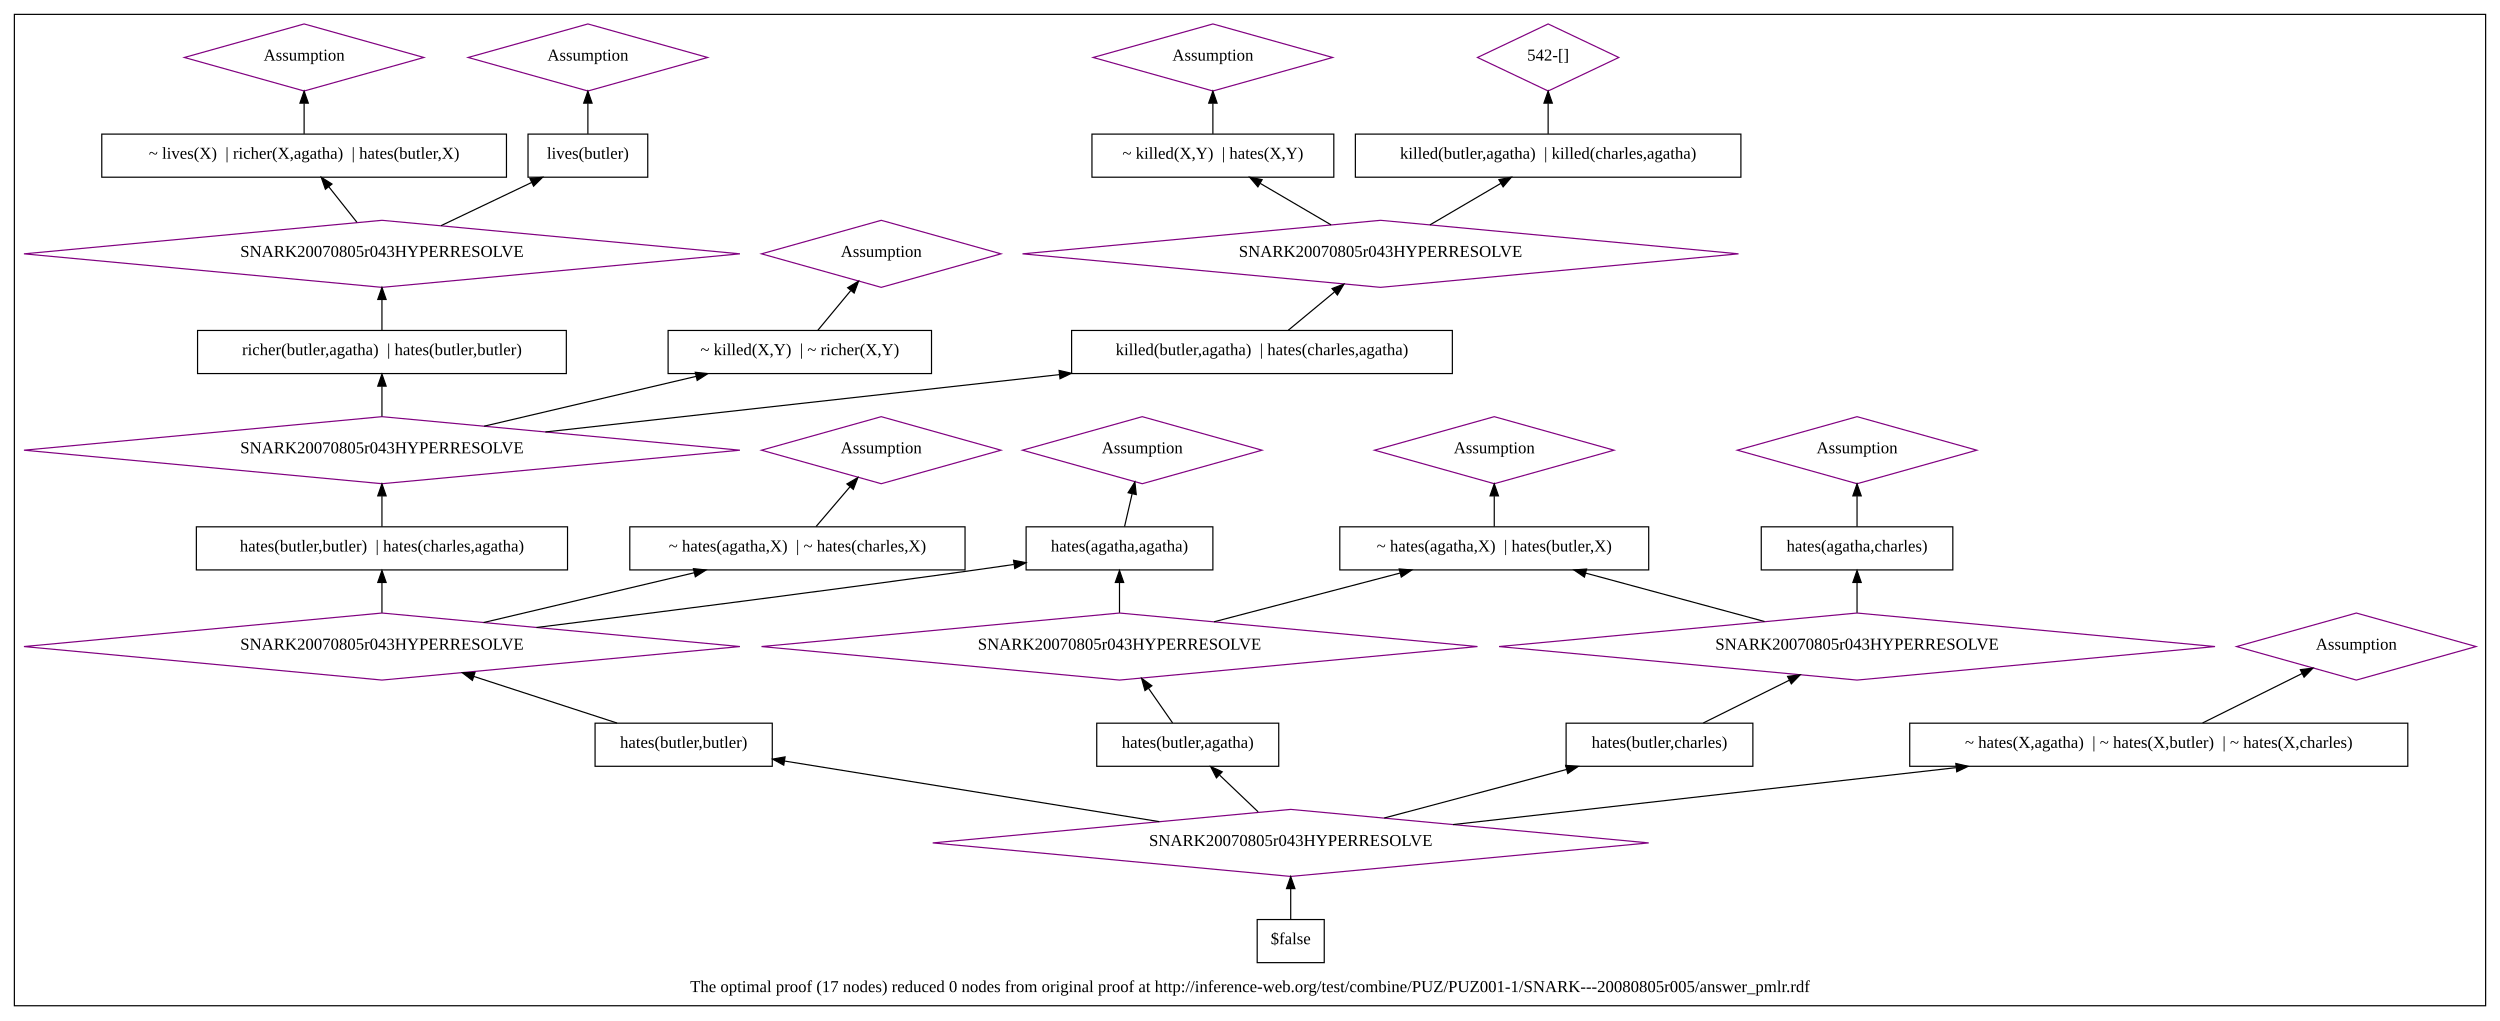
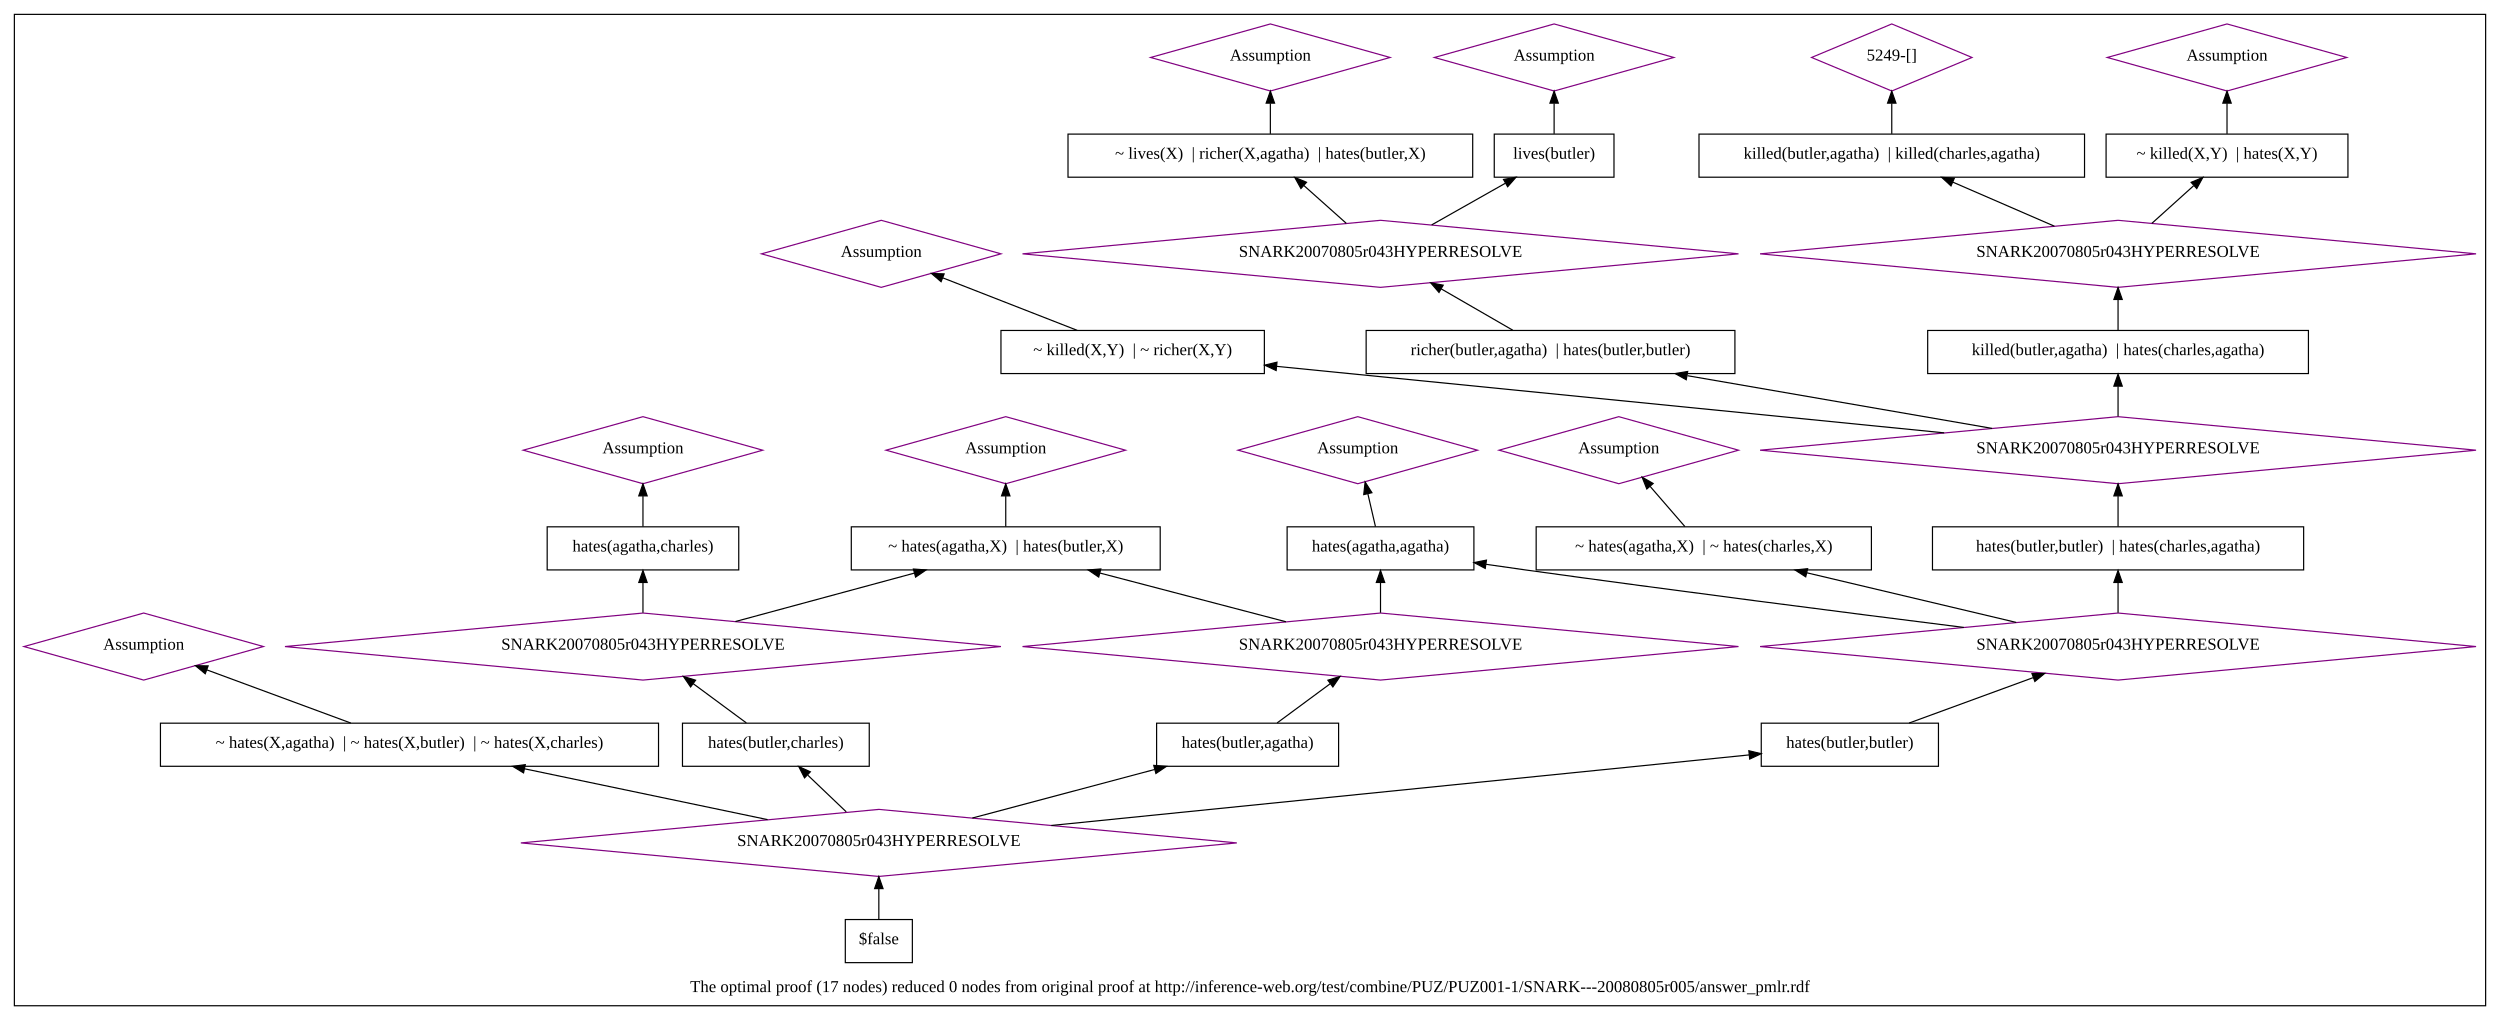
<svg xmlns="http://www.w3.org/2000/svg" xmlns:xlink="http://www.w3.org/1999/xlink" width="2088pt" height="852pt" viewBox="0.00 0.00 2088.00 852.00">
  <g id="graph1" class="graph" transform="scale(1 1) rotate(0) translate(4 848)">
    <polygon fill="white" stroke="white" points="-4,5 -4,-848 2085,-848 2085,5 -4,5" />
    <g id="graph2" class="cluster">
      <polygon fill="none" stroke="black" points="8,-8 8,-836 2072,-836 2072,-8 8,-8" />
      <text text-anchor="middle" x="1040" y="-19.4" font-family="Times New Roman,serif" font-size="14.00">The optimal proof (17 nodes) reduced 0 nodes from original proof at http://inference-web.org/test/combine/PUZ/PUZ001-1/SNARK---20080805r005/answer_pmlr.rdf</text>
    </g>
    <g id="node2" class="node">
-       <a xlink:href="http://inference-web.org/test/combine/PUZ/PUZ001-1/SNARK---20080805r005/answer.owl#_68f668bd:123e9fee222:-59bd" xlink:title="~ killed(X,Y)  | hates(X,Y)">
-         <polygon fill="none" stroke="black" points="1110,-736 908,-736 908,-700 1110,-700 1110,-736" />
-         <text text-anchor="middle" x="1009" y="-715.4" font-family="Times New Roman,serif" font-size="14.00">~ killed(X,Y)  | hates(X,Y)</text>
-       </a>
-     </g>
-     <g id="node28" class="node">
-       <a xlink:href="http://inference-web.org/test/combine/PUZ/PUZ001-1/SNARK---20080805r005/answer.owl#_68f668bd:123e9fee222:-59bb" xlink:title="Assumption">
-         <polygon fill="none" stroke="purple" points="1009,-828 909,-800 1009,-772 1109,-800 1009,-828" />
-         <text text-anchor="middle" x="1009" y="-797.4" font-family="Times New Roman,serif" font-size="14.00">Assumption</text>
-       </a>
-     </g>
-     <g id="edge43" class="edge">
-       <path fill="none" stroke="black" d="M1009,-736.198C1009,-743.727 1009,-752.76 1009,-761.628" />
-       <polygon fill="black" stroke="black" points="1005.5,-761.863 1009,-771.863 1012.5,-761.863 1005.5,-761.863" />
+       <a xlink:href="http://inference-web.org/test/combine/PUZ/PUZ001-1/SNARK---20080805r005/answer.owl#_-b804245:123ea9573d1:-599f" xlink:title="~ hates(X,agatha)  | ~ hates(X,butler)  | ~ hates(X,charles)">
+         <polygon fill="none" stroke="black" points="546,-244 130,-244 130,-208 546,-208 546,-244" />
+         <text text-anchor="middle" x="338" y="-223.4" font-family="Times New Roman,serif" font-size="14.00">~ hates(X,agatha)  | ~ hates(X,butler)  | ~ hates(X,charles)</text>
+       </a>
+     </g>
+     <g id="node31" class="node">
+       <a xlink:href="http://inference-web.org/test/combine/PUZ/PUZ001-1/SNARK---20080805r005/answer.owl#_-b804245:123ea9573d1:-599d" xlink:title="Assumption">
+         <polygon fill="none" stroke="purple" points="116,-336 16,-308 116,-280 216,-308 116,-336" />
+         <text text-anchor="middle" x="116" y="-305.4" font-family="Times New Roman,serif" font-size="14.00">Assumption</text>
+       </a>
+     </g>
+     <g id="edge51" class="edge">
+       <path fill="none" stroke="black" d="M289.006,-244.097C253.373,-257.259 205.188,-275.057 168.719,-288.527" />
+       <polygon fill="black" stroke="black" points="167.408,-285.28 159.24,-292.028 169.833,-291.847 167.408,-285.28" />
    </g>
    <g id="node3" class="node">
-       <a xlink:href="http://inference-web.org/test/combine/PUZ/PUZ001-1/SNARK---20080805r005/answer.owl#_68f668bd:123e9fee222:-59dd" xlink:title="~ hates(agatha,X)  | hates(butler,X)">
-         <polygon fill="none" stroke="black" points="1373,-408 1115,-408 1115,-372 1373,-372 1373,-408" />
-         <text text-anchor="middle" x="1244" y="-387.4" font-family="Times New Roman,serif" font-size="14.00">~ hates(agatha,X)  | hates(butler,X)</text>
-       </a>
-     </g>
-     <g id="node30" class="node">
-       <a xlink:href="http://inference-web.org/test/combine/PUZ/PUZ001-1/SNARK---20080805r005/answer.owl#_68f668bd:123e9fee222:-59db" xlink:title="Assumption">
-         <polygon fill="none" stroke="purple" points="1244,-500 1144,-472 1244,-444 1344,-472 1244,-500" />
-         <text text-anchor="middle" x="1244" y="-469.4" font-family="Times New Roman,serif" font-size="14.00">Assumption</text>
-       </a>
-     </g>
-     <g id="edge47" class="edge">
-       <path fill="none" stroke="black" d="M1244,-408.198C1244,-415.727 1244,-424.76 1244,-433.628" />
-       <polygon fill="black" stroke="black" points="1240.5,-433.863 1244,-443.863 1247.5,-433.863 1240.5,-433.863" />
-     </g>
-     <g id="node4" class="node">
-       <a xlink:href="http://inference-web.org/test/combine/PUZ/PUZ001-1/SNARK---20080805r005/answer.owl#_68f668bd:123e9fee222:-59f3" xlink:title="hates(agatha,agatha)">
-         <polygon fill="none" stroke="black" points="1009,-408 853,-408 853,-372 1009,-372 1009,-408" />
-         <text text-anchor="middle" x="931" y="-387.4" font-family="Times New Roman,serif" font-size="14.00">hates(agatha,agatha)</text>
-       </a>
-     </g>
-     <g id="node32" class="node">
-       <a xlink:href="http://inference-web.org/test/combine/PUZ/PUZ001-1/SNARK---20080805r005/answer.owl#_68f668bd:123e9fee222:-59f1" xlink:title="Assumption">
-         <polygon fill="none" stroke="purple" points="950,-500 850,-472 950,-444 1050,-472 950,-500" />
-         <text text-anchor="middle" x="950" y="-469.4" font-family="Times New Roman,serif" font-size="14.00">Assumption</text>
-       </a>
-     </g>
-     <g id="edge55" class="edge">
-       <path fill="none" stroke="black" d="M935.217,-408.198C937.079,-416.237 939.339,-425.991 941.526,-435.428" />
-       <polygon fill="black" stroke="black" points="938.181,-436.496 943.848,-445.448 945,-434.916 938.181,-436.496" />
-     </g>
-     <g id="node5" class="node">
-       <a xlink:href="http://inference-web.org/test/combine/PUZ/PUZ001-1/SNARK---20080805r005/answer.owl#_68f668bd:123e9fee222:-59ae" xlink:title="~ lives(X)  | richer(X,agatha)  | hates(butler,X)">
-         <polygon fill="none" stroke="black" points="419,-736 81,-736 81,-700 419,-700 419,-736" />
-         <text text-anchor="middle" x="250" y="-715.4" font-family="Times New Roman,serif" font-size="14.00">~ lives(X)  | richer(X,agatha)  | hates(butler,X)</text>
-       </a>
-     </g>
-     <g id="node21" class="node">
-       <a xlink:href="http://inference-web.org/test/combine/PUZ/PUZ001-1/SNARK---20080805r005/answer.owl#_68f668bd:123e9fee222:-59ac" xlink:title="Assumption">
-         <polygon fill="none" stroke="purple" points="250,-828 150,-800 250,-772 350,-800 250,-828" />
-         <text text-anchor="middle" x="250" y="-797.4" font-family="Times New Roman,serif" font-size="14.00">Assumption</text>
-       </a>
-     </g>
-     <g id="edge11" class="edge">
-       <path fill="none" stroke="black" d="M250,-736.198C250,-743.727 250,-752.76 250,-761.628" />
-       <polygon fill="black" stroke="black" points="246.5,-761.863 250,-771.863 253.5,-761.863 246.5,-761.863" />
-     </g>
-     <g id="node6" class="node">
-       <a xlink:href="http://inference-web.org/test/combine/PUZ/PUZ001-1/SNARK---20080805r005/answer.owl#_68f668bd:123e9fee222:-59b8" xlink:title="richer(butler,agatha)  | hates(butler,butler)">
-         <polygon fill="none" stroke="black" points="469,-572 161,-572 161,-536 469,-536 469,-572" />
-         <text text-anchor="middle" x="315" y="-551.4" font-family="Times New Roman,serif" font-size="14.00">richer(butler,agatha)  | hates(butler,butler)</text>
-       </a>
-     </g>
-     <g id="node20" class="node">
-       <a xlink:href="http://inference-web.org/test/combine/PUZ/PUZ001-1/SNARK---20080805r005/answer.owl#_68f668bd:123e9fee222:-59b6" xlink:title="SNARK20070805r043HYPERRESOLVE">
-         <polygon fill="none" stroke="purple" points="315,-664 16,-636 315,-608 614,-636 315,-664" />
-         <text text-anchor="middle" x="315" y="-633.4" font-family="Times New Roman,serif" font-size="14.00">SNARK20070805r043HYPERRESOLVE</text>
-       </a>
-     </g>
-     <g id="edge5" class="edge">
-       <path fill="none" stroke="black" d="M315,-572.198C315,-579.727 315,-588.76 315,-597.628" />
-       <polygon fill="black" stroke="black" points="311.5,-597.863 315,-607.863 318.5,-597.863 311.5,-597.863" />
-     </g>
-     <g id="node7" class="node">
-       <a xlink:href="http://inference-web.org/test/combine/PUZ/PUZ001-1/SNARK---20080805r005/answer.owl#_68f668bd:123e9fee222:-59d8" xlink:title="hates(butler,agatha)">
-         <polygon fill="none" stroke="black" points="1064,-244 912,-244 912,-208 1064,-208 1064,-244" />
-         <text text-anchor="middle" x="988" y="-223.4" font-family="Times New Roman,serif" font-size="14.00">hates(butler,agatha)</text>
-       </a>
-     </g>
-     <g id="node31" class="node">
-       <a xlink:href="http://inference-web.org/test/combine/PUZ/PUZ001-1/SNARK---20080805r005/answer.owl#_68f668bd:123e9fee222:-59d6" xlink:title="SNARK20070805r043HYPERRESOLVE">
-         <polygon fill="none" stroke="purple" points="931,-336 632,-308 931,-280 1230,-308 931,-336" />
-         <text text-anchor="middle" x="931" y="-305.4" font-family="Times New Roman,serif" font-size="14.00">SNARK20070805r043HYPERRESOLVE</text>
-       </a>
-     </g>
-     <g id="edge49" class="edge">
-       <path fill="none" stroke="black" d="M975.35,-244.198C969.405,-252.75 962.112,-263.243 955.169,-273.231" />
-       <polygon fill="black" stroke="black" points="952.291,-271.239 949.457,-281.448 958.039,-275.234 952.291,-271.239" />
-     </g>
-     <g id="node8" class="node">
-       <a xlink:href="http://inference-web.org/test/combine/PUZ/PUZ001-1/SNARK---20080805r005/answer.owl#_68f668bd:123e9fee222:-59a9" xlink:title="~ killed(X,Y)  | ~ richer(X,Y)">
-         <polygon fill="none" stroke="black" points="774,-572 554,-572 554,-536 774,-536 774,-572" />
-         <text text-anchor="middle" x="664" y="-551.4" font-family="Times New Roman,serif" font-size="14.00">~ killed(X,Y)  | ~ richer(X,Y)</text>
+       <a xlink:href="http://inference-web.org/test/combine/PUZ/PUZ001-1/SNARK---20080805r005/answer.owl#_-b804245:123ea9573d1:-59a9" xlink:title="~ killed(X,Y)  | ~ richer(X,Y)">
+         <polygon fill="none" stroke="black" points="1052,-572 832,-572 832,-536 1052,-536 1052,-572" />
+         <text text-anchor="middle" x="942" y="-551.4" font-family="Times New Roman,serif" font-size="14.00">~ killed(X,Y)  | ~ richer(X,Y)</text>
      </a>
    </g>
    <g id="node22" class="node">
-       <a xlink:href="http://inference-web.org/test/combine/PUZ/PUZ001-1/SNARK---20080805r005/answer.owl#_68f668bd:123e9fee222:-59a7" xlink:title="Assumption">
+       <a xlink:href="http://inference-web.org/test/combine/PUZ/PUZ001-1/SNARK---20080805r005/answer.owl#_-b804245:123ea9573d1:-59a7" xlink:title="Assumption">
        <polygon fill="none" stroke="purple" points="732,-664 632,-636 732,-608 832,-636 732,-664" />
        <text text-anchor="middle" x="732" y="-633.4" font-family="Times New Roman,serif" font-size="14.00">Assumption</text>
      </a>
    </g>
-     <g id="edge13" class="edge">
-       <path fill="none" stroke="black" d="M679.091,-572.198C687.152,-581.918 697.291,-594.145 706.531,-605.288" />
-       <polygon fill="black" stroke="black" points="703.981,-607.695 713.058,-613.158 709.369,-603.227 703.981,-607.695" />
+     <g id="edge21" class="edge">
+       <path fill="none" stroke="black" d="M895.655,-572.097C862.422,-585.073 817.648,-602.556 783.333,-615.956" />
+       <polygon fill="black" stroke="black" points="781.992,-612.722 773.95,-619.619 784.538,-619.242 781.992,-612.722" />
+     </g>
+     <g id="node4" class="node">
+       <a xlink:href="http://inference-web.org/test/combine/PUZ/PUZ001-1/SNARK---20080805r005/answer.owl#_-b804245:123ea9573d1:-59d8" xlink:title="hates(butler,agatha)">
+         <polygon fill="none" stroke="black" points="1114,-244 962,-244 962,-208 1114,-208 1114,-244" />
+         <text text-anchor="middle" x="1038" y="-223.4" font-family="Times New Roman,serif" font-size="14.00">hates(butler,agatha)</text>
+       </a>
+     </g>
+     <g id="node21" class="node">
+       <a xlink:href="http://inference-web.org/test/combine/PUZ/PUZ001-1/SNARK---20080805r005/answer.owl#_-b804245:123ea9573d1:-59d6" xlink:title="SNARK20070805r043HYPERRESOLVE">
+         <polygon fill="none" stroke="purple" points="1149,-336 850,-308 1149,-280 1448,-308 1149,-336" />
+         <text text-anchor="middle" x="1149" y="-305.4" font-family="Times New Roman,serif" font-size="14.00">SNARK20070805r043HYPERRESOLVE</text>
+       </a>
+     </g>
+     <g id="edge15" class="edge">
+       <path fill="none" stroke="black" d="M1062.63,-244.198C1075.68,-253.833 1092.05,-265.93 1107.03,-276.993" />
+       <polygon fill="black" stroke="black" points="1105.05,-279.884 1115.17,-283.011 1109.21,-274.254 1105.05,-279.884" />
+     </g>
+     <g id="node5" class="node">
+       <a xlink:href="http://inference-web.org/test/combine/PUZ/PUZ001-1/SNARK---20080805r005/answer.owl#_-b804245:123ea9573d1:-59cd" xlink:title="hates(butler,butler)  | hates(charles,agatha)">
+         <polygon fill="none" stroke="black" points="1920,-408 1610,-408 1610,-372 1920,-372 1920,-408" />
+         <text text-anchor="middle" x="1765" y="-387.4" font-family="Times New Roman,serif" font-size="14.00">hates(butler,butler)  | hates(charles,agatha)</text>
+       </a>
+     </g>
+     <g id="node25" class="node">
+       <a xlink:href="http://inference-web.org/test/combine/PUZ/PUZ001-1/SNARK---20080805r005/answer.owl#_-b804245:123ea9573d1:-59cb" xlink:title="SNARK20070805r043HYPERRESOLVE">
+         <polygon fill="none" stroke="purple" points="1765,-500 1466,-472 1765,-444 2064,-472 1765,-500" />
+         <text text-anchor="middle" x="1765" y="-469.4" font-family="Times New Roman,serif" font-size="14.00">SNARK20070805r043HYPERRESOLVE</text>
+       </a>
+     </g>
+     <g id="edge33" class="edge">
+       <path fill="none" stroke="black" d="M1765,-408.198C1765,-415.727 1765,-424.76 1765,-433.628" />
+       <polygon fill="black" stroke="black" points="1761.5,-433.863 1765,-443.863 1768.5,-433.863 1761.5,-433.863" />
+     </g>
+     <g id="node6" class="node">
+       <a xlink:href="http://inference-web.org/test/combine/PUZ/PUZ001-1/SNARK---20080805r005/answer.owl#_-b804245:123ea9573d1:-59ae" xlink:title="~ lives(X)  | richer(X,agatha)  | hates(butler,X)">
+         <polygon fill="none" stroke="black" points="1226,-736 888,-736 888,-700 1226,-700 1226,-736" />
+         <text text-anchor="middle" x="1057" y="-715.4" font-family="Times New Roman,serif" font-size="14.00">~ lives(X)  | richer(X,agatha)  | hates(butler,X)</text>
+       </a>
+     </g>
+     <g id="node27" class="node">
+       <a xlink:href="http://inference-web.org/test/combine/PUZ/PUZ001-1/SNARK---20080805r005/answer.owl#_-b804245:123ea9573d1:-59ac" xlink:title="Assumption">
+         <polygon fill="none" stroke="purple" points="1057,-828 957,-800 1057,-772 1157,-800 1057,-828" />
+         <text text-anchor="middle" x="1057" y="-797.4" font-family="Times New Roman,serif" font-size="14.00">Assumption</text>
+       </a>
+     </g>
+     <g id="edge43" class="edge">
+       <path fill="none" stroke="black" d="M1057,-736.198C1057,-743.727 1057,-752.76 1057,-761.628" />
+       <polygon fill="black" stroke="black" points="1053.5,-761.863 1057,-771.863 1060.5,-761.863 1053.5,-761.863" />
+     </g>
+     <g id="node7" class="node">
+       <a xlink:href="http://inference-web.org/test/combine/PUZ/PUZ001-1/SNARK---20080805r005/answer.owl#_-b804245:123ea9573d1:-59dd" xlink:title="~ hates(agatha,X)  | hates(butler,X)">
+         <polygon fill="none" stroke="black" points="965,-408 707,-408 707,-372 965,-372 965,-408" />
+         <text text-anchor="middle" x="836" y="-387.4" font-family="Times New Roman,serif" font-size="14.00">~ hates(agatha,X)  | hates(butler,X)</text>
+       </a>
+     </g>
+     <g id="node30" class="node">
+       <a xlink:href="http://inference-web.org/test/combine/PUZ/PUZ001-1/SNARK---20080805r005/answer.owl#_-b804245:123ea9573d1:-59db" xlink:title="Assumption">
+         <polygon fill="none" stroke="purple" points="836,-500 736,-472 836,-444 936,-472 836,-500" />
+         <text text-anchor="middle" x="836" y="-469.4" font-family="Times New Roman,serif" font-size="14.00">Assumption</text>
+       </a>
+     </g>
+     <g id="edge49" class="edge">
+       <path fill="none" stroke="black" d="M836,-408.198C836,-415.727 836,-424.76 836,-433.628" />
+       <polygon fill="black" stroke="black" points="832.5,-433.863 836,-443.863 839.5,-433.863 832.5,-433.863" />
+     </g>
+     <g id="node8" class="node">
+       <a xlink:href="http://inference-web.org/test/combine/PUZ/PUZ001-1/SNARK---20080805r005/answer.owl#_-b804245:123ea9573d1:-59ee" xlink:title="$false">
+         <polygon fill="none" stroke="black" points="758,-80 702,-80 702,-44 758,-44 758,-80" />
+         <text text-anchor="middle" x="730" y="-59.4" font-family="Times New Roman,serif" font-size="14.00">$false</text>
+       </a>
+     </g>
+     <g id="node35" class="node">
+       <a xlink:href="http://inference-web.org/test/combine/PUZ/PUZ001-1/SNARK---20080805r005/answer.owl#_-b804245:123ea9573d1:-59ec" xlink:title="SNARK20070805r043HYPERRESOLVE">
+         <polygon fill="none" stroke="purple" points="730,-172 431,-144 730,-116 1029,-144 730,-172" />
+         <text text-anchor="middle" x="730" y="-141.4" font-family="Times New Roman,serif" font-size="14.00">SNARK20070805r043HYPERRESOLVE</text>
+       </a>
+     </g>
+     <g id="edge63" class="edge">
+       <path fill="none" stroke="black" d="M730,-80.198C730,-87.727 730,-96.76 730,-105.628" />
+       <polygon fill="black" stroke="black" points="726.5,-105.863 730,-115.863 733.5,-105.863 726.5,-105.863" />
    </g>
    <g id="node9" class="node">
-       <a xlink:href="http://inference-web.org/test/combine/PUZ/PUZ001-1/SNARK---20080805r005/answer.owl#_68f668bd:123e9fee222:-59d3" xlink:title="hates(butler,butler)">
-         <polygon fill="none" stroke="black" points="641,-244 493,-244 493,-208 641,-208 641,-244" />
-         <text text-anchor="middle" x="567" y="-223.4" font-family="Times New Roman,serif" font-size="14.00">hates(butler,butler)</text>
-       </a>
-     </g>
-     <g id="node27" class="node">
-       <a xlink:href="http://inference-web.org/test/combine/PUZ/PUZ001-1/SNARK---20080805r005/answer.owl#_68f668bd:123e9fee222:-59d1" xlink:title="SNARK20070805r043HYPERRESOLVE">
-         <polygon fill="none" stroke="purple" points="315,-336 16,-308 315,-280 614,-308 315,-336" />
-         <text text-anchor="middle" x="315" y="-305.4" font-family="Times New Roman,serif" font-size="14.00">SNARK20070805r043HYPERRESOLVE</text>
-       </a>
-     </g>
-     <g id="edge35" class="edge">
-       <path fill="none" stroke="black" d="M511.386,-244.097C476.243,-255.532 430.346,-270.467 391.76,-283.023" />
-       <polygon fill="black" stroke="black" points="390.545,-279.737 382.118,-286.16 392.711,-286.394 390.545,-279.737" />
+       <a xlink:href="http://inference-web.org/test/combine/PUZ/PUZ001-1/SNARK---20080805r005/answer.owl#_-b804245:123ea9573d1:-59e2" xlink:title="hates(agatha,charles)">
+         <polygon fill="none" stroke="black" points="613,-408 453,-408 453,-372 613,-372 613,-408" />
+         <text text-anchor="middle" x="533" y="-387.4" font-family="Times New Roman,serif" font-size="14.00">hates(agatha,charles)</text>
+       </a>
+     </g>
+     <g id="node28" class="node">
+       <a xlink:href="http://inference-web.org/test/combine/PUZ/PUZ001-1/SNARK---20080805r005/answer.owl#_-b804245:123ea9573d1:-59e0" xlink:title="Assumption">
+         <polygon fill="none" stroke="purple" points="533,-500 433,-472 533,-444 633,-472 533,-500" />
+         <text text-anchor="middle" x="533" y="-469.4" font-family="Times New Roman,serif" font-size="14.00">Assumption</text>
+       </a>
+     </g>
+     <g id="edge45" class="edge">
+       <path fill="none" stroke="black" d="M533,-408.198C533,-415.727 533,-424.76 533,-433.628" />
+       <polygon fill="black" stroke="black" points="529.5,-433.863 533,-443.863 536.5,-433.863 529.5,-433.863" />
    </g>
    <g id="node10" class="node">
-       <a xlink:href="http://inference-web.org/test/combine/PUZ/PUZ001-1/SNARK---20080805r005/answer.owl#_68f668bd:123e9fee222:-59e2" xlink:title="hates(agatha,charles)">
-         <polygon fill="none" stroke="black" points="1627,-408 1467,-408 1467,-372 1627,-372 1627,-408" />
-         <text text-anchor="middle" x="1547" y="-387.4" font-family="Times New Roman,serif" font-size="14.00">hates(agatha,charles)</text>
-       </a>
-     </g>
-     <g id="node25" class="node">
-       <a xlink:href="http://inference-web.org/test/combine/PUZ/PUZ001-1/SNARK---20080805r005/answer.owl#_68f668bd:123e9fee222:-59e0" xlink:title="Assumption">
-         <polygon fill="none" stroke="purple" points="1547,-500 1447,-472 1547,-444 1647,-472 1547,-500" />
-         <text text-anchor="middle" x="1547" y="-469.4" font-family="Times New Roman,serif" font-size="14.00">Assumption</text>
-       </a>
-     </g>
-     <g id="edge27" class="edge">
-       <path fill="none" stroke="black" d="M1547,-408.198C1547,-415.727 1547,-424.76 1547,-433.628" />
-       <polygon fill="black" stroke="black" points="1543.5,-433.863 1547,-443.863 1550.5,-433.863 1543.5,-433.863" />
-     </g>
-     <g id="node11" class="node">
-       <a xlink:href="http://inference-web.org/test/combine/PUZ/PUZ001-1/SNARK---20080805r005/answer.owl#_68f668bd:123e9fee222:-59ee" xlink:title="$false">
-         <polygon fill="none" stroke="black" points="1102,-80 1046,-80 1046,-44 1102,-44 1102,-80" />
-         <text text-anchor="middle" x="1074" y="-59.4" font-family="Times New Roman,serif" font-size="14.00">$false</text>
-       </a>
-     </g>
-     <g id="node24" class="node">
-       <a xlink:href="http://inference-web.org/test/combine/PUZ/PUZ001-1/SNARK---20080805r005/answer.owl#_68f668bd:123e9fee222:-59ec" xlink:title="SNARK20070805r043HYPERRESOLVE">
-         <polygon fill="none" stroke="purple" points="1074,-172 775,-144 1074,-116 1373,-144 1074,-172" />
-         <text text-anchor="middle" x="1074" y="-141.4" font-family="Times New Roman,serif" font-size="14.00">SNARK20070805r043HYPERRESOLVE</text>
-       </a>
-     </g>
-     <g id="edge17" class="edge">
-       <path fill="none" stroke="black" d="M1074,-80.198C1074,-87.727 1074,-96.76 1074,-105.628" />
-       <polygon fill="black" stroke="black" points="1070.5,-105.863 1074,-115.863 1077.5,-105.863 1070.5,-105.863" />
-     </g>
-     <g id="node12" class="node">
-       <a xlink:href="http://inference-web.org/test/combine/PUZ/PUZ001-1/SNARK---20080805r005/answer.owl#_68f668bd:123e9fee222:-59e7" xlink:title="hates(butler,charles)">
-         <polygon fill="none" stroke="black" points="1460,-244 1304,-244 1304,-208 1460,-208 1460,-244" />
-         <text text-anchor="middle" x="1382" y="-223.4" font-family="Times New Roman,serif" font-size="14.00">hates(butler,charles)</text>
-       </a>
-     </g>
-     <g id="node35" class="node">
-       <a xlink:href="http://inference-web.org/test/combine/PUZ/PUZ001-1/SNARK---20080805r005/answer.owl#_68f668bd:123e9fee222:-59e5" xlink:title="SNARK20070805r043HYPERRESOLVE">
-         <polygon fill="none" stroke="purple" points="1547,-336 1248,-308 1547,-280 1846,-308 1547,-336" />
-         <text text-anchor="middle" x="1547" y="-305.4" font-family="Times New Roman,serif" font-size="14.00">SNARK20070805r043HYPERRESOLVE</text>
-       </a>
-     </g>
-     <g id="edge67" class="edge">
-       <path fill="none" stroke="black" d="M1418.62,-244.198C1439.66,-254.654 1466.53,-268.009 1490.25,-279.797" />
-       <polygon fill="black" stroke="black" points="1488.99,-283.081 1499.51,-284.397 1492.11,-276.813 1488.99,-283.081" />
-     </g>
-     <g id="node13" class="node">
-       <a xlink:href="http://inference-web.org/test/combine/PUZ/PUZ001-1/SNARK---20080805r005/answer.owl#_68f668bd:123e9fee222:-599f" xlink:title="~ hates(X,agatha)  | ~ hates(X,butler)  | ~ hates(X,charles)">
-         <polygon fill="none" stroke="black" points="2007,-244 1591,-244 1591,-208 2007,-208 2007,-244" />
-         <text text-anchor="middle" x="1799" y="-223.4" font-family="Times New Roman,serif" font-size="14.00">~ hates(X,agatha)  | ~ hates(X,butler)  | ~ hates(X,charles)</text>
-       </a>
-     </g>
-     <g id="node19" class="node">
-       <a xlink:href="http://inference-web.org/test/combine/PUZ/PUZ001-1/SNARK---20080805r005/answer.owl#_68f668bd:123e9fee222:-599d" xlink:title="Assumption">
-         <polygon fill="none" stroke="purple" points="1964,-336 1864,-308 1964,-280 2064,-308 1964,-336" />
-         <text text-anchor="middle" x="1964" y="-305.4" font-family="Times New Roman,serif" font-size="14.00">Assumption</text>
-       </a>
-     </g>
-     <g id="edge3" class="edge">
-       <path fill="none" stroke="black" d="M1835.62,-244.198C1860.16,-256.396 1892.65,-272.542 1918.8,-285.539" />
-       <polygon fill="black" stroke="black" points="1917.25,-288.677 1927.77,-289.994 1920.37,-282.409 1917.25,-288.677" />
-     </g>
-     <g id="node14" class="node">
-       <a xlink:href="http://inference-web.org/test/combine/PUZ/PUZ001-1/SNARK---20080805r005/answer.owl#_68f668bd:123e9fee222:-59c7" xlink:title="killed(butler,agatha)  | hates(charles,agatha)">
-         <polygon fill="none" stroke="black" points="1209,-572 891,-572 891,-536 1209,-536 1209,-572" />
-         <text text-anchor="middle" x="1050" y="-551.4" font-family="Times New Roman,serif" font-size="14.00">killed(butler,agatha)  | hates(charles,agatha)</text>
-       </a>
-     </g>
-     <g id="node26" class="node">
-       <a xlink:href="http://inference-web.org/test/combine/PUZ/PUZ001-1/SNARK---20080805r005/answer.owl#_68f668bd:123e9fee222:-59c5" xlink:title="SNARK20070805r043HYPERRESOLVE">
+       <a xlink:href="http://inference-web.org/test/combine/PUZ/PUZ001-1/SNARK---20080805r005/answer.owl#_-b804245:123ea9573d1:-59b8" xlink:title="richer(butler,agatha)  | hates(butler,butler)">
+         <polygon fill="none" stroke="black" points="1445,-572 1137,-572 1137,-536 1445,-536 1445,-572" />
+         <text text-anchor="middle" x="1291" y="-551.4" font-family="Times New Roman,serif" font-size="14.00">richer(butler,agatha)  | hates(butler,butler)</text>
+       </a>
+     </g>
+     <g id="node20" class="node">
+       <a xlink:href="http://inference-web.org/test/combine/PUZ/PUZ001-1/SNARK---20080805r005/answer.owl#_-b804245:123ea9573d1:-59b6" xlink:title="SNARK20070805r043HYPERRESOLVE">
        <polygon fill="none" stroke="purple" points="1149,-664 850,-636 1149,-608 1448,-636 1149,-664" />
        <text text-anchor="middle" x="1149" y="-633.4" font-family="Times New Roman,serif" font-size="14.00">SNARK20070805r043HYPERRESOLVE</text>
      </a>
    </g>
+     <g id="edge9" class="edge">
+       <path fill="none" stroke="black" d="M1259.49,-572.198C1241.91,-582.35 1219.59,-595.237 1199.62,-606.767" />
+       <polygon fill="black" stroke="black" points="1197.85,-603.752 1190.94,-611.784 1201.35,-609.814 1197.85,-603.752" />
+     </g>
+     <g id="node11" class="node">
+       <a xlink:href="http://inference-web.org/test/combine/PUZ/PUZ001-1/SNARK---20080805r005/answer.owl#_-b804245:123ea9573d1:-59c2" xlink:title="killed(butler,agatha)  | killed(charles,agatha)">
+         <polygon fill="none" stroke="black" points="1737,-736 1415,-736 1415,-700 1737,-700 1737,-736" />
+         <text text-anchor="middle" x="1576" y="-715.4" font-family="Times New Roman,serif" font-size="14.00">killed(butler,agatha)  | killed(charles,agatha)</text>
+       </a>
+     </g>
+     <g id="node24" class="node">
+       <a xlink:href="http://inference-web.org/test/combine/PUZ/PUZ001-1/SNARK---20080805r005/answer.owl#_-b804245:123ea9573d1:-59c0" xlink:title="5249-[]">
+         <polygon fill="none" stroke="purple" points="1576,-828 1509,-800 1576,-772 1643,-800 1576,-828" />
+         <text text-anchor="middle" x="1576" y="-797.4" font-family="Times New Roman,serif" font-size="14.00">5249-[]</text>
+       </a>
+     </g>
+     <g id="edge31" class="edge">
+       <path fill="none" stroke="black" d="M1576,-736.198C1576,-743.727 1576,-752.76 1576,-761.628" />
+       <polygon fill="black" stroke="black" points="1572.5,-761.863 1576,-771.863 1579.5,-761.863 1572.5,-761.863" />
+     </g>
+     <g id="node12" class="node">
+       <a xlink:href="http://inference-web.org/test/combine/PUZ/PUZ001-1/SNARK---20080805r005/answer.owl#_-b804245:123ea9573d1:-59b3" xlink:title="lives(butler)">
+         <polygon fill="none" stroke="black" points="1344,-736 1244,-736 1244,-700 1344,-700 1344,-736" />
+         <text text-anchor="middle" x="1294" y="-715.4" font-family="Times New Roman,serif" font-size="14.00">lives(butler)</text>
+       </a>
+     </g>
+     <g id="node29" class="node">
+       <a xlink:href="http://inference-web.org/test/combine/PUZ/PUZ001-1/SNARK---20080805r005/answer.owl#_-b804245:123ea9573d1:-59b1" xlink:title="Assumption">
+         <polygon fill="none" stroke="purple" points="1294,-828 1194,-800 1294,-772 1394,-800 1294,-828" />
+         <text text-anchor="middle" x="1294" y="-797.4" font-family="Times New Roman,serif" font-size="14.00">Assumption</text>
+       </a>
+     </g>
+     <g id="edge47" class="edge">
+       <path fill="none" stroke="black" d="M1294,-736.198C1294,-743.727 1294,-752.76 1294,-761.628" />
+       <polygon fill="black" stroke="black" points="1290.5,-761.863 1294,-771.863 1297.5,-761.863 1290.5,-761.863" />
+     </g>
+     <g id="node13" class="node">
+       <a xlink:href="http://inference-web.org/test/combine/PUZ/PUZ001-1/SNARK---20080805r005/answer.owl#_-b804245:123ea9573d1:-59e7" xlink:title="hates(butler,charles)">
+         <polygon fill="none" stroke="black" points="722,-244 566,-244 566,-208 722,-208 722,-244" />
+         <text text-anchor="middle" x="644" y="-223.4" font-family="Times New Roman,serif" font-size="14.00">hates(butler,charles)</text>
+       </a>
+     </g>
+     <g id="node19" class="node">
+       <a xlink:href="http://inference-web.org/test/combine/PUZ/PUZ001-1/SNARK---20080805r005/answer.owl#_-b804245:123ea9573d1:-59e5" xlink:title="SNARK20070805r043HYPERRESOLVE">
+         <polygon fill="none" stroke="purple" points="533,-336 234,-308 533,-280 832,-308 533,-336" />
+         <text text-anchor="middle" x="533" y="-305.4" font-family="Times New Roman,serif" font-size="14.00">SNARK20070805r043HYPERRESOLVE</text>
+       </a>
+     </g>
+     <g id="edge3" class="edge">
+       <path fill="none" stroke="black" d="M619.366,-244.198C606.324,-253.833 589.949,-265.93 574.973,-276.993" />
+       <polygon fill="black" stroke="black" points="572.79,-274.254 566.827,-283.011 576.949,-279.884 572.79,-274.254" />
+     </g>
+     <g id="node14" class="node">
+       <a xlink:href="http://inference-web.org/test/combine/PUZ/PUZ001-1/SNARK---20080805r005/answer.owl#_-b804245:123ea9573d1:-59a4" xlink:title="~ hates(agatha,X)  | ~ hates(charles,X)">
+         <polygon fill="none" stroke="black" points="1559,-408 1279,-408 1279,-372 1559,-372 1559,-408" />
+         <text text-anchor="middle" x="1419" y="-387.4" font-family="Times New Roman,serif" font-size="14.00">~ hates(agatha,X)  | ~ hates(charles,X)</text>
+       </a>
+     </g>
+     <g id="node33" class="node">
+       <a xlink:href="http://inference-web.org/test/combine/PUZ/PUZ001-1/SNARK---20080805r005/answer.owl#_-b804245:123ea9573d1:-59a2" xlink:title="Assumption">
+         <polygon fill="none" stroke="purple" points="1348,-500 1248,-472 1348,-444 1448,-472 1348,-500" />
+         <text text-anchor="middle" x="1348" y="-469.4" font-family="Times New Roman,serif" font-size="14.00">Assumption</text>
+       </a>
+     </g>
+     <g id="edge55" class="edge">
+       <path fill="none" stroke="black" d="M1403.24,-408.198C1394.68,-418.089 1383.87,-430.576 1374.08,-441.875" />
+       <polygon fill="black" stroke="black" points="1371.42,-439.61 1367.52,-449.461 1376.71,-444.192 1371.42,-439.61" />
+     </g>
+     <g id="node15" class="node">
+       <a xlink:href="http://inference-web.org/test/combine/PUZ/PUZ001-1/SNARK---20080805r005/answer.owl#_-b804245:123ea9573d1:-59bd" xlink:title="~ killed(X,Y)  | hates(X,Y)">
+         <polygon fill="none" stroke="black" points="1957,-736 1755,-736 1755,-700 1957,-700 1957,-736" />
+         <text text-anchor="middle" x="1856" y="-715.4" font-family="Times New Roman,serif" font-size="14.00">~ killed(X,Y)  | hates(X,Y)</text>
+       </a>
+     </g>
+     <g id="node32" class="node">
+       <a xlink:href="http://inference-web.org/test/combine/PUZ/PUZ001-1/SNARK---20080805r005/answer.owl#_-b804245:123ea9573d1:-59bb" xlink:title="Assumption">
+         <polygon fill="none" stroke="purple" points="1856,-828 1756,-800 1856,-772 1956,-800 1856,-828" />
+         <text text-anchor="middle" x="1856" y="-797.4" font-family="Times New Roman,serif" font-size="14.00">Assumption</text>
+       </a>
+     </g>
+     <g id="edge53" class="edge">
+       <path fill="none" stroke="black" d="M1856,-736.198C1856,-743.727 1856,-752.76 1856,-761.628" />
+       <polygon fill="black" stroke="black" points="1852.5,-761.863 1856,-771.863 1859.5,-761.863 1852.5,-761.863" />
+     </g>
+     <g id="node16" class="node">
+       <a xlink:href="http://inference-web.org/test/combine/PUZ/PUZ001-1/SNARK---20080805r005/answer.owl#_-b804245:123ea9573d1:-59f3" xlink:title="hates(agatha,agatha)">
+         <polygon fill="none" stroke="black" points="1227,-408 1071,-408 1071,-372 1227,-372 1227,-408" />
+         <text text-anchor="middle" x="1149" y="-387.4" font-family="Times New Roman,serif" font-size="14.00">hates(agatha,agatha)</text>
+       </a>
+     </g>
+     <g id="node26" class="node">
+       <a xlink:href="http://inference-web.org/test/combine/PUZ/PUZ001-1/SNARK---20080805r005/answer.owl#_-b804245:123ea9573d1:-59f1" xlink:title="Assumption">
+         <polygon fill="none" stroke="purple" points="1130,-500 1030,-472 1130,-444 1230,-472 1130,-500" />
+         <text text-anchor="middle" x="1130" y="-469.4" font-family="Times New Roman,serif" font-size="14.00">Assumption</text>
+       </a>
+     </g>
+     <g id="edge41" class="edge">
+       <path fill="none" stroke="black" d="M1144.78,-408.198C1142.92,-416.237 1140.66,-425.991 1138.47,-435.428" />
+       <polygon fill="black" stroke="black" points="1135,-434.916 1136.15,-445.448 1141.82,-436.496 1135,-434.916" />
+     </g>
+     <g id="node17" class="node">
+       <a xlink:href="http://inference-web.org/test/combine/PUZ/PUZ001-1/SNARK---20080805r005/answer.owl#_-b804245:123ea9573d1:-59d3" xlink:title="hates(butler,butler)">
+         <polygon fill="none" stroke="black" points="1615,-244 1467,-244 1467,-208 1615,-208 1615,-244" />
+         <text text-anchor="middle" x="1541" y="-223.4" font-family="Times New Roman,serif" font-size="14.00">hates(butler,butler)</text>
+       </a>
+     </g>
+     <g id="node23" class="node">
+       <a xlink:href="http://inference-web.org/test/combine/PUZ/PUZ001-1/SNARK---20080805r005/answer.owl#_-b804245:123ea9573d1:-59d1" xlink:title="SNARK20070805r043HYPERRESOLVE">
+         <polygon fill="none" stroke="purple" points="1765,-336 1466,-308 1765,-280 2064,-308 1765,-336" />
+         <text text-anchor="middle" x="1765" y="-305.4" font-family="Times New Roman,serif" font-size="14.00">SNARK20070805r043HYPERRESOLVE</text>
+       </a>
+     </g>
+     <g id="edge23" class="edge">
+       <path fill="none" stroke="black" d="M1590.44,-244.097C1620.81,-255.215 1660.22,-269.641 1693.9,-281.973" />
+       <polygon fill="black" stroke="black" points="1693.1,-285.407 1703.7,-285.558 1695.51,-278.834 1693.1,-285.407" />
+     </g>
+     <g id="node18" class="node">
+       <a xlink:href="http://inference-web.org/test/combine/PUZ/PUZ001-1/SNARK---20080805r005/answer.owl#_-b804245:123ea9573d1:-59c7" xlink:title="killed(butler,agatha)  | hates(charles,agatha)">
+         <polygon fill="none" stroke="black" points="1924,-572 1606,-572 1606,-536 1924,-536 1924,-572" />
+         <text text-anchor="middle" x="1765" y="-551.4" font-family="Times New Roman,serif" font-size="14.00">killed(butler,agatha)  | hates(charles,agatha)</text>
+       </a>
+     </g>
+     <g id="node34" class="node">
+       <a xlink:href="http://inference-web.org/test/combine/PUZ/PUZ001-1/SNARK---20080805r005/answer.owl#_-b804245:123ea9573d1:-59c5" xlink:title="SNARK20070805r043HYPERRESOLVE">
+         <polygon fill="none" stroke="purple" points="1765,-664 1466,-636 1765,-608 2064,-636 1765,-664" />
+         <text text-anchor="middle" x="1765" y="-633.4" font-family="Times New Roman,serif" font-size="14.00">SNARK20070805r043HYPERRESOLVE</text>
+       </a>
+     </g>
+     <g id="edge57" class="edge">
+       <path fill="none" stroke="black" d="M1765,-572.198C1765,-579.727 1765,-588.76 1765,-597.628" />
+       <polygon fill="black" stroke="black" points="1761.5,-597.863 1765,-607.863 1768.5,-597.863 1761.5,-597.863" />
+     </g>
+     <g id="edge5" class="edge">
+       <path fill="none" stroke="black" d="M610.244,-328.904C656.063,-341.304 713.921,-356.962 759.593,-369.322" />
+       <polygon fill="black" stroke="black" points="758.873,-372.753 769.44,-371.987 760.702,-365.996 758.873,-372.753" />
+     </g>
+     <g id="edge7" class="edge">
+       <path fill="none" stroke="black" d="M533,-336.22C533,-344.337 533,-353.197 533,-361.341" />
+       <polygon fill="black" stroke="black" points="529.5,-361.511 533,-371.511 536.5,-361.511 529.5,-361.511" />
+     </g>
+     <g id="edge11" class="edge">
+       <path fill="none" stroke="black" d="M1120.39,-661.496C1109.08,-671.58 1096.12,-683.133 1084.88,-693.153" />
+       <polygon fill="black" stroke="black" points="1082.55,-690.541 1077.41,-699.808 1087.2,-695.767 1082.55,-690.541" />
+     </g>
+     <g id="edge13" class="edge">
+       <path fill="none" stroke="black" d="M1191.72,-660.159C1211.19,-671.171 1234.13,-684.144 1253.35,-695.01" />
+       <polygon fill="black" stroke="black" points="1251.74,-698.122 1262.17,-699.998 1255.19,-692.029 1251.74,-698.122" />
+     </g>
+     <g id="edge17" class="edge">
+       <path fill="none" stroke="black" d="M1070.02,-328.692C1022.51,-341.139 962.246,-356.926 914.773,-369.363" />
+       <polygon fill="black" stroke="black" points="913.633,-366.043 904.847,-371.964 915.407,-372.815 913.633,-366.043" />
+     </g>
+     <g id="edge19" class="edge">
+       <path fill="none" stroke="black" d="M1149,-336.22C1149,-344.337 1149,-353.197 1149,-361.341" />
+       <polygon fill="black" stroke="black" points="1145.5,-361.511 1149,-371.511 1152.5,-361.511 1145.5,-361.511" />
+     </g>
+     <g id="edge25" class="edge">
+       <path fill="none" stroke="black" d="M1765,-336.22C1765,-344.337 1765,-353.197 1765,-361.341" />
+       <polygon fill="black" stroke="black" points="1761.5,-361.511 1765,-371.511 1768.5,-361.511 1761.5,-361.511" />
+     </g>
+     <g id="edge27" class="edge">
+       <path fill="none" stroke="black" d="M1679.92,-328.164C1626.7,-340.776 1558.37,-356.969 1504.99,-369.621" />
+       <polygon fill="black" stroke="black" points="1504.13,-366.229 1495.2,-371.941 1505.74,-373.04 1504.13,-366.229" />
+     </g>
    <g id="edge29" class="edge">
-       <path fill="none" stroke="black" d="M1071.97,-572.198C1083.29,-581.576 1097.43,-593.287 1110.5,-604.107" />
-       <polygon fill="black" stroke="black" points="1108.52,-607.017 1118.46,-610.7 1112.99,-601.626 1108.52,-607.017" />
-     </g>
-     <g id="node15" class="node">
-       <a xlink:href="http://inference-web.org/test/combine/PUZ/PUZ001-1/SNARK---20080805r005/answer.owl#_68f668bd:123e9fee222:-59b3" xlink:title="lives(butler)">
-         <polygon fill="none" stroke="black" points="537,-736 437,-736 437,-700 537,-700 537,-736" />
-         <text text-anchor="middle" x="487" y="-715.4" font-family="Times New Roman,serif" font-size="14.00">lives(butler)</text>
-       </a>
-     </g>
-     <g id="node23" class="node">
-       <a xlink:href="http://inference-web.org/test/combine/PUZ/PUZ001-1/SNARK---20080805r005/answer.owl#_68f668bd:123e9fee222:-59b1" xlink:title="Assumption">
-         <polygon fill="none" stroke="purple" points="487,-828 387,-800 487,-772 587,-800 487,-828" />
-         <text text-anchor="middle" x="487" y="-797.4" font-family="Times New Roman,serif" font-size="14.00">Assumption</text>
-       </a>
-     </g>
-     <g id="edge15" class="edge">
-       <path fill="none" stroke="black" d="M487,-736.198C487,-743.727 487,-752.76 487,-761.628" />
-       <polygon fill="black" stroke="black" points="483.5,-761.863 487,-771.863 490.5,-761.863 483.5,-761.863" />
-     </g>
-     <g id="node16" class="node">
-       <a xlink:href="http://inference-web.org/test/combine/PUZ/PUZ001-1/SNARK---20080805r005/answer.owl#_68f668bd:123e9fee222:-59c2" xlink:title="killed(butler,agatha)  | killed(charles,agatha)">
-         <polygon fill="none" stroke="black" points="1450,-736 1128,-736 1128,-700 1450,-700 1450,-736" />
-         <text text-anchor="middle" x="1289" y="-715.4" font-family="Times New Roman,serif" font-size="14.00">killed(butler,agatha)  | killed(charles,agatha)</text>
-       </a>
-     </g>
-     <g id="node33" class="node">
-       <a xlink:href="http://inference-web.org/test/combine/PUZ/PUZ001-1/SNARK---20080805r005/answer.owl#_68f668bd:123e9fee222:-59c0" xlink:title="542-[]">
-         <polygon fill="none" stroke="purple" points="1289,-828 1230,-800 1289,-772 1348,-800 1289,-828" />
-         <text text-anchor="middle" x="1289" y="-797.4" font-family="Times New Roman,serif" font-size="14.00">542-[]</text>
-       </a>
-     </g>
-     <g id="edge57" class="edge">
-       <path fill="none" stroke="black" d="M1289,-736.198C1289,-743.727 1289,-752.76 1289,-761.628" />
-       <polygon fill="black" stroke="black" points="1285.5,-761.863 1289,-771.863 1292.5,-761.863 1285.5,-761.863" />
-     </g>
-     <g id="node17" class="node">
-       <a xlink:href="http://inference-web.org/test/combine/PUZ/PUZ001-1/SNARK---20080805r005/answer.owl#_68f668bd:123e9fee222:-59cd" xlink:title="hates(butler,butler)  | hates(charles,agatha)">
-         <polygon fill="none" stroke="black" points="470,-408 160,-408 160,-372 470,-372 470,-408" />
-         <text text-anchor="middle" x="315" y="-387.4" font-family="Times New Roman,serif" font-size="14.00">hates(butler,butler)  | hates(charles,agatha)</text>
-       </a>
-     </g>
-     <g id="node34" class="node">
-       <a xlink:href="http://inference-web.org/test/combine/PUZ/PUZ001-1/SNARK---20080805r005/answer.owl#_68f668bd:123e9fee222:-59cb" xlink:title="SNARK20070805r043HYPERRESOLVE">
-         <polygon fill="none" stroke="purple" points="315,-500 16,-472 315,-444 614,-472 315,-500" />
-         <text text-anchor="middle" x="315" y="-469.4" font-family="Times New Roman,serif" font-size="14.00">SNARK20070805r043HYPERRESOLVE</text>
-       </a>
+       <path fill="none" stroke="black" d="M1636.19,-323.97C1536.23,-336.528 1394.24,-354.73 1270,-372 1259.37,-373.478 1248.22,-375.073 1237.18,-376.683" />
+       <polygon fill="black" stroke="black" points="1236.46,-373.25 1227.08,-378.162 1237.48,-380.176 1236.46,-373.25" />
+     </g>
+     <g id="edge35" class="edge">
+       <path fill="none" stroke="black" d="M1619.76,-486.471C1461.2,-502.269 1210.21,-527.277 1062.26,-542.017" />
+       <polygon fill="black" stroke="black" points="1061.83,-538.543 1052.23,-543.017 1062.53,-545.508 1061.83,-538.543" />
+     </g>
+     <g id="edge37" class="edge">
+       <path fill="none" stroke="black" d="M1659.8,-490.198C1584.37,-503.249 1482.81,-520.818 1405.37,-534.215" />
+       <polygon fill="black" stroke="black" points="1404.34,-530.84 1395.09,-535.994 1405.54,-537.738 1404.34,-530.84" />
+     </g>
+     <g id="edge39" class="edge">
+       <path fill="none" stroke="black" d="M1765,-500.22C1765,-508.337 1765,-517.197 1765,-525.341" />
+       <polygon fill="black" stroke="black" points="1761.5,-525.511 1765,-535.511 1768.5,-525.511 1761.5,-525.511" />
    </g>
    <g id="edge59" class="edge">
-       <path fill="none" stroke="black" d="M315,-408.198C315,-415.727 315,-424.76 315,-433.628" />
-       <polygon fill="black" stroke="black" points="311.5,-433.863 315,-443.863 318.5,-433.863 311.5,-433.863" />
-     </g>
-     <g id="node18" class="node">
-       <a xlink:href="http://inference-web.org/test/combine/PUZ/PUZ001-1/SNARK---20080805r005/answer.owl#_68f668bd:123e9fee222:-59a4" xlink:title="~ hates(agatha,X)  | ~ hates(charles,X)">
-         <polygon fill="none" stroke="black" points="802,-408 522,-408 522,-372 802,-372 802,-408" />
-         <text text-anchor="middle" x="662" y="-387.4" font-family="Times New Roman,serif" font-size="14.00">~ hates(agatha,X)  | ~ hates(charles,X)</text>
-       </a>
-     </g>
-     <g id="node29" class="node">
-       <a xlink:href="http://inference-web.org/test/combine/PUZ/PUZ001-1/SNARK---20080805r005/answer.owl#_68f668bd:123e9fee222:-59a2" xlink:title="Assumption">
-         <polygon fill="none" stroke="purple" points="732,-500 632,-472 732,-444 832,-472 732,-500" />
-         <text text-anchor="middle" x="732" y="-469.4" font-family="Times New Roman,serif" font-size="14.00">Assumption</text>
-       </a>
-     </g>
-     <g id="edge45" class="edge">
-       <path fill="none" stroke="black" d="M677.535,-408.198C685.833,-417.918 696.27,-430.145 705.782,-441.288" />
-       <polygon fill="black" stroke="black" points="703.346,-443.825 712.501,-449.158 708.67,-439.28 703.346,-443.825" />
-     </g>
-     <g id="edge7" class="edge">
-       <path fill="none" stroke="black" d="M294.076,-662.397C286.555,-671.884 278.084,-682.571 270.592,-692.023" />
-       <polygon fill="black" stroke="black" points="267.778,-689.938 264.309,-699.949 273.263,-694.287 267.778,-689.938" />
-     </g>
-     <g id="edge9" class="edge">
-       <path fill="none" stroke="black" d="M364.288,-659.498C388.125,-670.862 416.595,-684.435 440.108,-695.645" />
-       <polygon fill="black" stroke="black" points="438.654,-698.829 449.187,-699.973 441.667,-692.51 438.654,-698.829" />
-     </g>
-     <g id="edge19" class="edge">
-       <path fill="none" stroke="black" d="M1046.79,-169.945C1036.52,-179.741 1024.84,-190.869 1014.62,-200.614" />
-       <polygon fill="black" stroke="black" points="1011.96,-198.317 1007.14,-207.751 1016.79,-203.383 1011.96,-198.317" />
-     </g>
-     <g id="edge21" class="edge">
-       <path fill="none" stroke="black" d="M964.301,-161.742C870.334,-176.94 736.978,-198.509 651.22,-212.379" />
-       <polygon fill="black" stroke="black" points="650.576,-208.937 641.263,-213.989 651.694,-215.847 650.576,-208.937" />
-     </g>
-     <g id="edge23" class="edge">
-       <path fill="none" stroke="black" d="M1152.12,-164.798C1198.79,-177.223 1257.86,-192.949 1304.43,-205.348" />
-       <polygon fill="black" stroke="black" points="1303.61,-208.751 1314.17,-207.941 1305.41,-201.986 1303.61,-208.751" />
-     </g>
-     <g id="edge25" class="edge">
-       <path fill="none" stroke="black" d="M1209.52,-159.327C1328.33,-172.766 1501.58,-192.361 1629.53,-206.833" />
-       <polygon fill="black" stroke="black" points="1629.5,-210.351 1639.83,-207.997 1630.28,-203.395 1629.5,-210.351" />
-     </g>
-     <g id="edge31" class="edge">
-       <path fill="none" stroke="black" d="M1107.75,-660.159C1089.04,-671.121 1067,-684.026 1048.5,-694.863" />
-       <polygon fill="black" stroke="black" points="1046.59,-691.924 1039.73,-699.998 1050.13,-697.964 1046.59,-691.924" />
-     </g>
-     <g id="edge33" class="edge">
-       <path fill="none" stroke="black" d="M1190.25,-660.159C1208.96,-671.121 1231,-684.026 1249.5,-694.863" />
-       <polygon fill="black" stroke="black" points="1247.87,-697.964 1258.27,-699.998 1251.41,-691.924 1247.87,-697.964" />
-     </g>
-     <g id="edge37" class="edge">
-       <path fill="none" stroke="black" d="M444.077,-323.917C544.238,-336.447 686.526,-354.636 811,-372 821.277,-373.434 832.042,-374.982 842.727,-376.548" />
-       <polygon fill="black" stroke="black" points="842.524,-380.056 852.928,-378.051 843.545,-373.131 842.524,-380.056" />
-     </g>
-     <g id="edge39" class="edge">
-       <path fill="none" stroke="black" d="M315,-336.22C315,-344.337 315,-353.197 315,-361.341" />
-       <polygon fill="black" stroke="black" points="311.5,-361.511 315,-371.511 318.5,-361.511 311.5,-361.511" />
-     </g>
-     <g id="edge41" class="edge">
-       <path fill="none" stroke="black" d="M399.886,-328.059C453.34,-340.691 522.136,-356.948 575.833,-369.638" />
-       <polygon fill="black" stroke="black" points="575.14,-373.07 585.677,-371.964 576.75,-366.258 575.14,-373.07" />
-     </g>
-     <g id="edge51" class="edge">
-       <path fill="none" stroke="black" d="M1009.98,-328.692C1057.49,-341.139 1117.75,-356.926 1165.23,-369.363" />
-       <polygon fill="black" stroke="black" points="1164.59,-372.815 1175.15,-371.964 1166.37,-366.043 1164.59,-372.815" />
-     </g>
-     <g id="edge53" class="edge">
-       <path fill="none" stroke="black" d="M931,-336.22C931,-344.337 931,-353.197 931,-361.341" />
-       <polygon fill="black" stroke="black" points="927.5,-361.511 931,-371.511 934.5,-361.511 927.5,-361.511" />
+       <path fill="none" stroke="black" d="M1711.85,-659.06C1685.3,-670.577 1653.33,-684.448 1627.08,-695.839" />
+       <polygon fill="black" stroke="black" points="1625.47,-692.724 1617.68,-699.915 1628.25,-699.145 1625.47,-692.724" />
    </g>
    <g id="edge61" class="edge">
-       <path fill="none" stroke="black" d="M315,-500.22C315,-508.337 315,-517.197 315,-525.341" />
-       <polygon fill="black" stroke="black" points="311.5,-525.511 315,-535.511 318.5,-525.511 311.5,-525.511" />
-     </g>
-     <g id="edge63" class="edge">
-       <path fill="none" stroke="black" d="M400.375,-492.059C454.138,-504.691 523.329,-520.948 577.336,-533.638" />
-       <polygon fill="black" stroke="black" points="576.701,-537.084 587.237,-535.964 578.302,-530.269 576.701,-537.084" />
+       <path fill="none" stroke="black" d="M1793.29,-661.496C1804.38,-671.483 1817.06,-682.91 1828.1,-692.863" />
+       <polygon fill="black" stroke="black" points="1826.04,-695.714 1835.81,-699.808 1830.73,-690.514 1826.04,-695.714" />
    </g>
    <g id="edge65" class="edge">
-       <path fill="none" stroke="black" d="M451.525,-487.231C572.807,-500.762 750.529,-520.59 880.798,-535.123" />
-       <polygon fill="black" stroke="black" points="880.555,-538.618 890.881,-536.248 881.331,-531.661 880.555,-538.618" />
+       <path fill="none" stroke="black" d="M637.101,-163.433C575.979,-176.219 496.155,-192.917 434.346,-205.846" />
+       <polygon fill="black" stroke="black" points="433.268,-202.496 424.197,-207.969 434.701,-209.347 433.268,-202.496" />
+     </g>
+     <g id="edge67" class="edge">
+       <path fill="none" stroke="black" d="M808.12,-164.798C854.79,-177.223 913.857,-192.949 960.43,-205.348" />
+       <polygon fill="black" stroke="black" points="959.606,-208.751 970.169,-207.941 961.407,-201.986 959.606,-208.751" />
    </g>
    <g id="edge69" class="edge">
-       <path fill="none" stroke="black" d="M1469.76,-328.904C1423.94,-341.304 1366.08,-356.962 1320.41,-369.322" />
-       <polygon fill="black" stroke="black" points="1319.3,-365.996 1310.56,-371.987 1321.13,-372.753 1319.3,-365.996" />
+       <path fill="none" stroke="black" d="M702.789,-169.945C692.515,-179.741 680.844,-190.869 670.625,-200.614" />
+       <polygon fill="black" stroke="black" points="667.962,-198.317 663.14,-207.751 672.792,-203.383 667.962,-198.317" />
    </g>
    <g id="edge71" class="edge">
-       <path fill="none" stroke="black" d="M1547,-336.22C1547,-344.337 1547,-353.197 1547,-361.341" />
-       <polygon fill="black" stroke="black" points="1543.5,-361.511 1547,-371.511 1550.5,-361.511 1543.5,-361.511" />
+       <path fill="none" stroke="black" d="M874.056,-158.565C1043.47,-175.694 1319.01,-203.554 1456.86,-217.493" />
+       <polygon fill="black" stroke="black" points="1456.64,-220.989 1466.95,-218.512 1457.35,-214.024 1456.64,-220.989" />
    </g>
  </g>
</svg>
